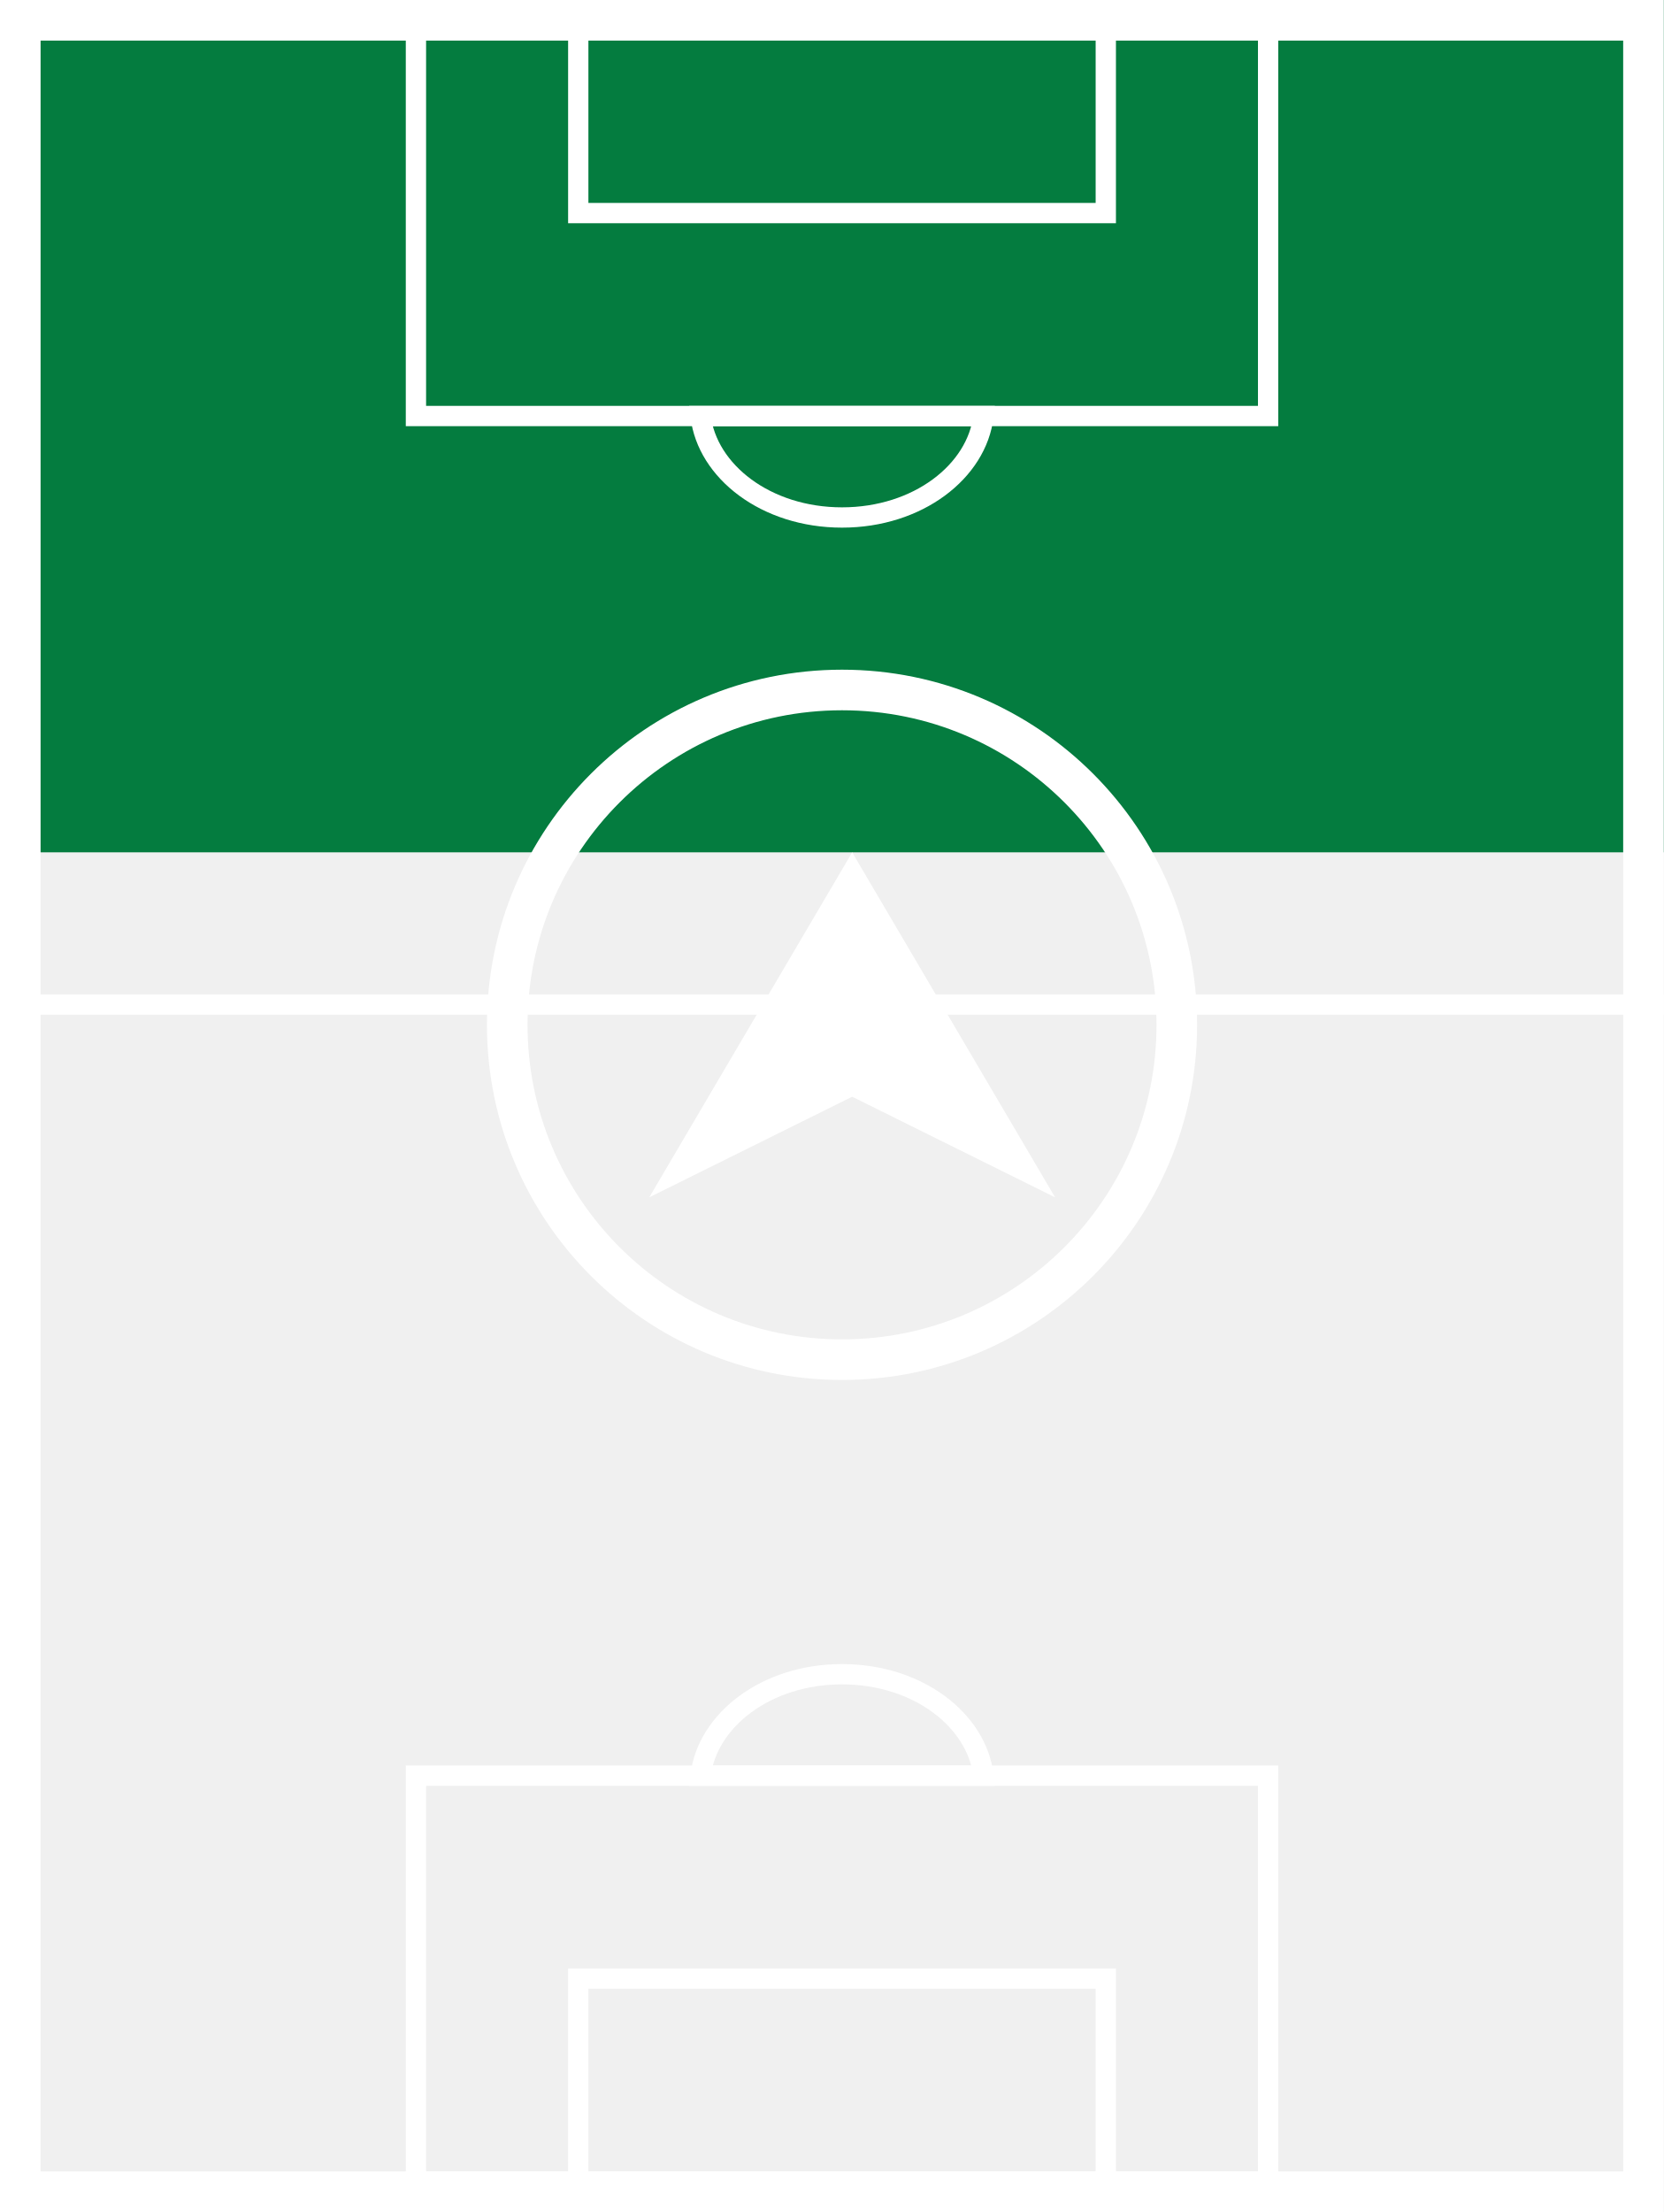
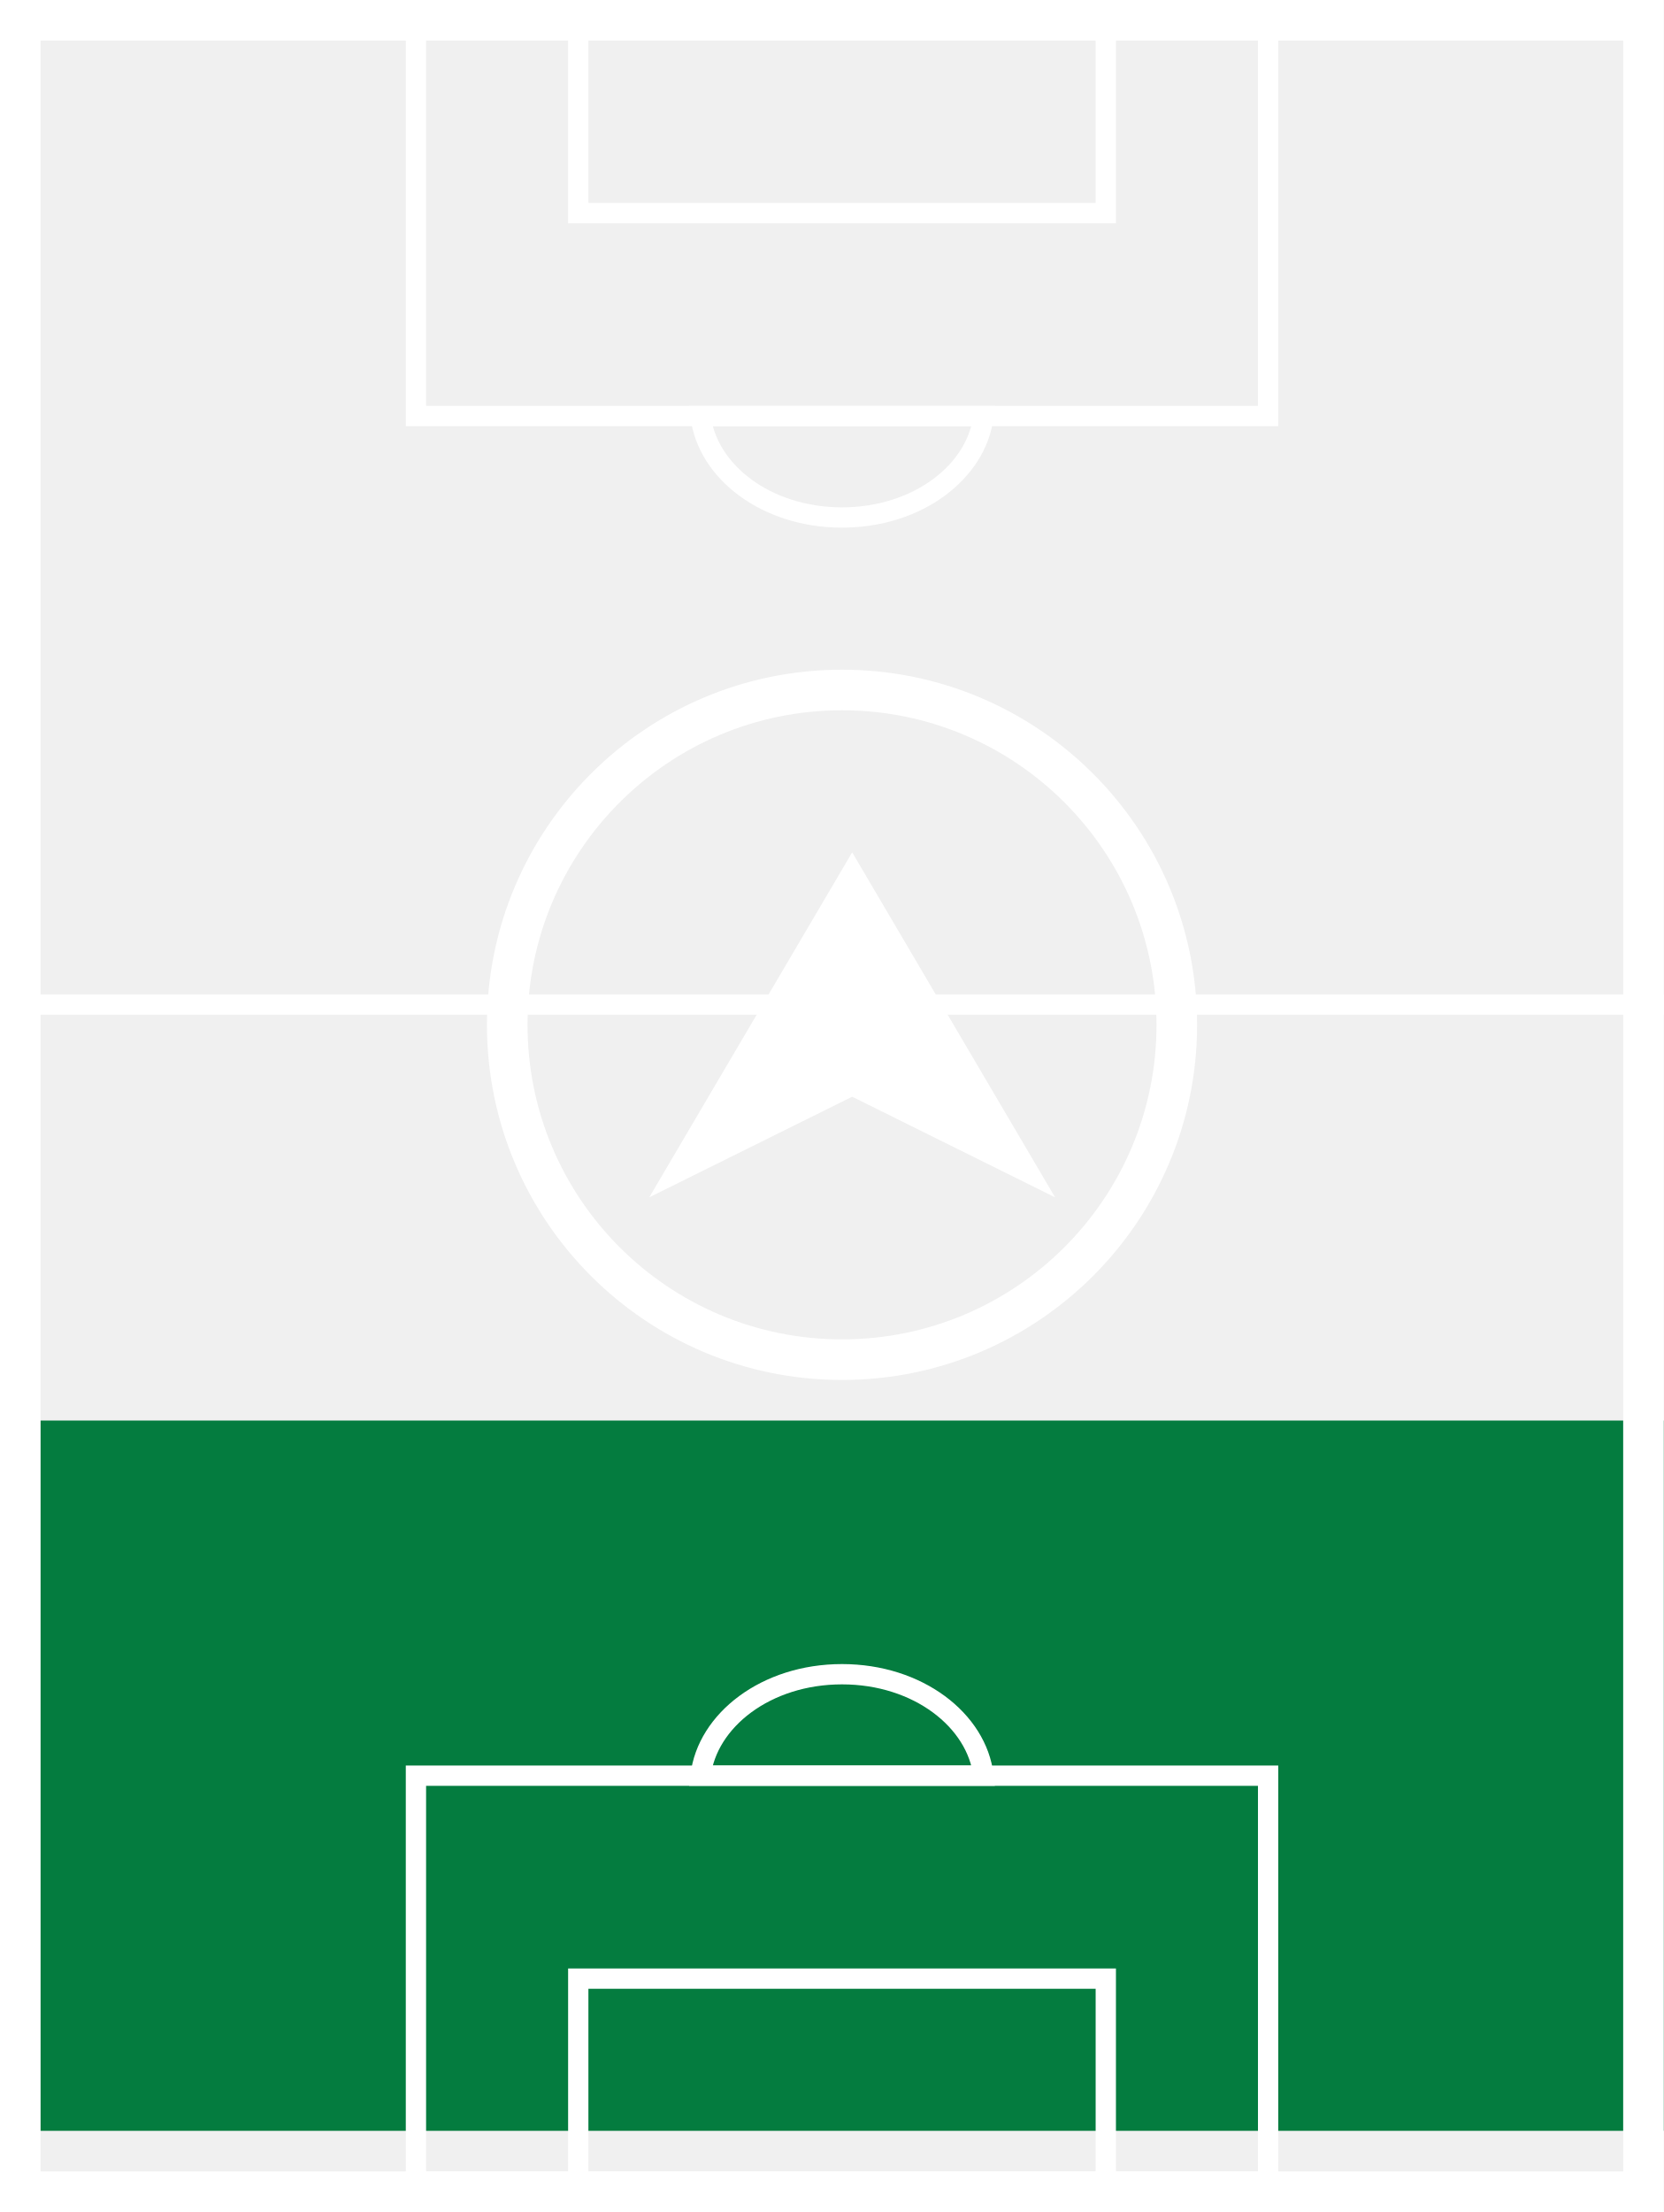
<svg xmlns="http://www.w3.org/2000/svg" width="82" height="109" viewBox="0 0 82 109" fill="none">
-   <rect width="82" height="42" fill="#047C3F" />
+   <rect y="70" width="82" height="35" fill="#047C3F" />
  <rect x="1" y="1" width="80" height="107" stroke="white" stroke-width="2" />
  <line y1="49.5" x2="82" y2="49.5" stroke="white" />
  <circle cx="41.5" cy="50.5" r="16.5" stroke="white" stroke-width="2" />
  <rect x="0.5" y="-0.5" width="42" height="20" transform="matrix(1 0 0 -1 20 20)" stroke="white" />
  <rect x="0.5" y="-0.5" width="26" height="10" transform="matrix(1 0 0 -1 28 10)" stroke="white" />
  <path d="M34.529 20.5C34.849 23.224 37.751 25.5 41.5 25.5C45.249 25.5 48.151 23.224 48.471 20.5H48.458H48.436H48.414H48.392H48.371H48.349H48.328H48.307H48.285H48.264H48.243H48.222H48.201H48.18H48.159H48.138H48.117H48.096H48.075H48.055H48.034H48.014H47.993H47.973H47.953H47.932H47.912H47.892H47.872H47.852H47.832H47.812H47.792H47.772H47.752H47.733H47.713H47.693H47.674H47.654H47.635H47.615H47.596H47.577H47.557H47.538H47.519H47.5H47.481H47.462H47.443H47.424H47.405H47.387H47.368H47.349H47.331H47.312H47.294H47.275H47.257H47.238H47.22H47.202H47.183H47.165H47.147H47.129H47.111H47.093H47.075H47.057H47.039H47.021H47.003H46.986H46.968H46.95H46.933H46.915H46.898H46.88H46.863H46.845H46.828H46.81H46.793H46.776H46.759H46.742H46.724H46.707H46.69H46.673H46.656H46.639H46.623H46.606H46.589H46.572H46.555H46.539H46.522H46.505H46.489H46.472H46.456H46.439H46.423H46.406H46.39H46.373H46.357H46.341H46.325H46.308H46.292H46.276H46.26H46.244H46.228H46.212H46.196H46.18H46.164H46.148H46.132H46.116H46.1H46.084H46.069H46.053H46.037H46.021H46.006H45.99H45.974H45.959H45.943H45.928H45.912H45.897H45.881H45.866H45.85H45.835H45.82H45.804H45.789H45.774H45.758H45.743H45.728H45.713H45.697H45.682H45.667H45.652H45.637H45.622H45.607H45.592H45.577H45.562H45.547H45.532H45.517H45.502H45.487H45.472H45.457H45.442H45.427H45.412H45.397H45.383H45.368H45.353H45.338H45.324H45.309H45.294H45.279H45.265H45.25H45.235H45.221H45.206H45.191H45.176H45.162H45.147H45.133H45.118H45.103H45.089H45.074H45.06H45.045H45.031H45.016H45.002H44.987H44.973H44.958H44.944H44.929H44.914H44.9H44.886H44.871H44.857H44.842H44.828H44.813H44.799H44.784H44.77H44.755H44.741H44.727H44.712H44.698H44.683H44.669H44.654H44.64H44.626H44.611H44.597H44.582H44.568H44.553H44.539H44.524H44.51H44.495H44.481H44.467H44.452H44.438H44.423H44.409H44.394H44.38H44.365H44.351H44.336H44.322H44.307H44.293H44.278H44.264H44.249H44.235H44.22H44.206H44.191H44.176H44.162H44.147H44.133H44.118H44.103H44.089H44.074H44.059H44.045H44.03H44.016H44.001H43.986H43.971H43.957H43.942H43.927H43.912H43.898H43.883H43.868H43.853H43.838H43.823H43.808H43.794H43.779H43.764H43.749H43.734H43.719H43.704H43.689H43.674H43.659H43.644H43.628H43.613H43.598H43.583H43.568H43.553H43.537H43.522H43.507H43.492H43.476H43.461H43.446H43.43H43.415H43.399H43.384H43.368H43.353H43.337H43.322H43.306H43.291H43.275H43.259H43.244H43.228H43.212H43.196H43.181H43.165H43.149H43.133H43.117H43.101H43.085H43.069H43.053H43.037H43.021H43.005H42.989H42.973H42.956H42.94H42.924H42.908H42.891H42.875H42.858H42.842H42.826H42.809H42.793H42.776H42.759H42.743H42.726H42.709H42.693H42.676H42.659H42.642H42.625H42.608H42.591H42.574H42.557H42.54H42.523H42.506H42.489H42.471H42.454H42.437H42.419H42.402H42.384H42.367H42.349H42.332H42.314H42.296H42.279H42.261H42.243H42.225H42.207H42.189H42.171H42.153H42.135H42.117H42.099H42.081H42.063H42.044H42.026H42.008H41.989H41.971H41.952H41.933H41.915H41.896H41.877H41.859H41.84H41.821H41.802H41.783H41.764H41.745H41.726H41.706H41.687H41.668H41.648H41.629H41.61H41.59H41.571H41.551H41.531H41.511H41.492H41.472H41.452H41.432H41.412H41.392H41.372H41.352H41.331H41.311H41.291H41.27H41.25H41.229H41.209H41.188H41.167H41.146H41.126H41.105H41.084H41.063H41.042H41.02H40.999H40.978H40.957H40.935H40.914H40.892H40.871H40.849H40.827H40.806H40.784H40.762H40.74H40.718H40.696H40.673H40.651H40.629H40.606H40.584H40.562H40.539H40.516H40.493H40.471H40.448H40.425H40.402H40.379H40.356H40.333H40.309H40.286H40.263H40.239H40.215H40.192H40.168H40.144H40.12H40.096H40.072H40.048H40.024H40H39.976H39.952H39.928H39.904H39.881H39.858H39.835H39.812H39.789H39.767H39.744H39.722H39.7H39.678H39.657H39.635H39.614H39.593H39.572H39.551H39.531H39.511H39.49H39.47H39.45H39.431H39.411H39.392H39.373H39.353H39.335H39.316H39.297H39.279H39.261H39.243H39.225H39.207H39.19H39.172H39.155H39.138H39.121H39.104H39.087H39.071H39.054H39.038H39.022H39.006H38.991H38.975H38.959H38.944H38.929H38.914H38.899H38.885H38.87H38.855H38.841H38.827H38.813H38.799H38.785H38.772H38.758H38.745H38.732H38.718H38.706H38.693H38.68H38.667H38.655H38.643H38.631H38.619H38.607H38.595H38.583H38.572H38.56H38.549H38.538H38.527H38.516H38.505H38.494H38.483H38.473H38.463H38.452H38.442H38.432H38.422H38.413H38.403H38.393H38.384H38.374H38.365H38.356H38.347H38.338H38.329H38.32H38.312H38.303H38.295H38.286H38.278H38.27H38.262H38.254H38.246H38.238H38.231H38.223H38.215H38.208H38.201H38.194H38.187H38.179H38.172H38.166H38.159H38.152H38.145H38.139H38.133H38.126H38.12H38.114H38.107H38.101H38.095H38.09H38.084H38.078H38.072H38.067H38.061H38.056H38.05H38.045H38.04H38.034H38.029H38.024H38.019H38.014H38.009H38.005H38H37.995H37.99H37.986H37.981H37.977H37.973H37.968H37.964H37.96H37.956H37.952H37.947H37.943H37.939H37.935H37.932H37.928H37.924H37.92H37.917H37.913H37.909H37.906H37.902H37.899H37.895H37.892H37.889H37.886H37.882H37.879H37.876H37.873H37.87H37.866H37.863H37.86H37.857H37.854H37.851H37.849H37.846H37.843H37.84H37.837H37.834H37.831H37.829H37.826H37.823H37.821H37.818H37.815H37.813H37.81H37.808H37.805H37.802H37.8H37.797H37.795H37.792H37.79H37.787H37.785H37.782H37.78H37.777H37.775H37.773H37.77H37.768H37.765H37.763H37.76H37.758H37.755H37.753H37.75H37.748H37.745H37.743H37.741H37.738H37.736H37.733H37.731H37.728H37.725H37.723H37.72H37.718H37.715H37.713H37.71H37.707H37.705H37.702H37.699H37.697H37.694H37.691H37.688H37.686H37.683H37.68H37.677H37.674H37.671H37.668H37.665H37.662H37.659H37.656H37.653H37.65H37.647H37.644H37.64H37.637H37.634H37.63H37.627H37.623H37.62H37.616H37.613H37.609H37.605H37.602H37.598H37.594H37.59H37.587H37.583H37.578H37.575H37.57H37.566H37.562H37.558H37.553H37.549H37.545H37.54H37.536H37.531H37.526H37.522H37.517H37.512H37.507H37.502H37.497H37.492H37.487H37.482H37.476H37.471H37.465H37.46H37.454H37.449H37.443H37.437H37.431H37.425H37.419H37.413H37.407H37.401H37.394H37.388H37.382H37.375H37.368H37.361H37.355H37.348H37.341H37.334H37.326H37.319H37.312H37.304H37.297H37.289H37.281H37.273H37.266H37.258H37.249H37.241H37.233H37.224H37.216H37.207H37.199H37.19H37.181H37.172H37.163H37.154H37.144H37.135H37.125H37.116H37.106H37.096H37.086H37.076H37.066H37.055H37.045H37.034H37.024H37.013H37.002H36.991H36.98H36.968H36.957H36.946H36.934H36.922H36.91H36.898H36.886H36.874H36.862H36.849H36.837H36.824H36.811H36.798H36.785H36.771H36.758H36.744H36.731H36.717H36.703H36.689H36.674H36.66H36.645H36.631H36.616H36.601H36.586H36.571H36.555H36.54H36.524H36.508H36.492H36.476H36.46H36.443H36.427H36.41H36.393H36.376H36.359H36.342H36.324H36.306H36.288H36.27H36.252H36.234H36.215H36.197H36.178H36.159H36.14H36.121H36.101H36.081H36.062H36.042H36.022H36.001H35.981H35.96H35.939H35.918H35.897H35.876H35.854H35.833H35.811H35.788H35.766H35.744H35.721H35.698H35.675H35.652H35.629H35.605H35.582H35.558H35.534H35.509H35.485H35.46H35.435H35.41H35.385H35.359H35.334H35.308H35.282H35.256H35.229H35.203H35.176H35.149H35.122H35.094H35.066H35.039H35.011H34.982H34.954H34.925H34.896H34.867H34.838H34.809H34.779H34.749H34.719H34.688H34.658H34.627H34.596H34.565H34.533H34.529Z" stroke="white" />
  <rect x="-0.5" y="0.5" width="42" height="20" transform="matrix(-1 0 0 1 62 87)" stroke="white" />
  <rect x="-0.5" y="0.5" width="26" height="10" transform="matrix(-1 0 0 1 54 97)" stroke="white" />
  <path d="M48.471 87.5C48.151 84.776 45.249 82.5 41.5 82.5C37.751 82.5 34.849 84.776 34.529 87.5H34.542H34.564H34.586H34.608H34.629H34.651H34.672H34.693H34.715H34.736H34.757H34.778H34.799H34.82H34.841H34.862H34.883H34.904H34.925H34.945H34.966H34.986H35.007H35.027H35.047H35.068H35.088H35.108H35.128H35.148H35.168H35.188H35.208H35.228H35.248H35.267H35.287H35.307H35.326H35.346H35.365H35.385H35.404H35.423H35.443H35.462H35.481H35.5H35.519H35.538H35.557H35.576H35.595H35.613H35.632H35.651H35.669H35.688H35.706H35.725H35.743H35.762H35.78H35.798H35.817H35.835H35.853H35.871H35.889H35.907H35.925H35.943H35.961H35.979H35.997H36.014H36.032H36.05H36.067H36.085H36.102H36.12H36.137H36.155H36.172H36.19H36.207H36.224H36.241H36.258H36.276H36.293H36.31H36.327H36.344H36.361H36.377H36.394H36.411H36.428H36.445H36.461H36.478H36.495H36.511H36.528H36.544H36.561H36.577H36.594H36.61H36.627H36.643H36.659H36.675H36.692H36.708H36.724H36.74H36.756H36.772H36.788H36.804H36.82H36.836H36.852H36.868H36.884H36.9H36.916H36.931H36.947H36.963H36.979H36.994H37.01H37.026H37.041H37.057H37.072H37.088H37.103H37.119H37.134H37.15H37.165H37.18H37.196H37.211H37.226H37.242H37.257H37.272H37.287H37.303H37.318H37.333H37.348H37.363H37.378H37.393H37.408H37.423H37.438H37.453H37.468H37.483H37.498H37.513H37.528H37.543H37.558H37.573H37.588H37.603H37.617H37.632H37.647H37.662H37.676H37.691H37.706H37.721H37.735H37.75H37.765H37.779H37.794H37.809H37.824H37.838H37.853H37.867H37.882H37.897H37.911H37.926H37.94H37.955H37.969H37.984H37.998H38.013H38.027H38.042H38.056H38.071H38.086H38.1H38.114H38.129H38.143H38.158H38.172H38.187H38.201H38.216H38.23H38.245H38.259H38.273H38.288H38.302H38.317H38.331H38.346H38.36H38.374H38.389H38.403H38.418H38.432H38.447H38.461H38.476H38.49H38.505H38.519H38.533H38.548H38.562H38.577H38.591H38.606H38.62H38.635H38.649H38.664H38.678H38.693H38.707H38.722H38.736H38.751H38.765H38.78H38.794H38.809H38.824H38.838H38.853H38.867H38.882H38.897H38.911H38.926H38.941H38.955H38.97H38.984H38.999H39.014H39.029H39.043H39.058H39.073H39.088H39.102H39.117H39.132H39.147H39.162H39.177H39.192H39.206H39.221H39.236H39.251H39.266H39.281H39.296H39.311H39.326H39.341H39.356H39.372H39.387H39.402H39.417H39.432H39.447H39.463H39.478H39.493H39.508H39.524H39.539H39.554H39.57H39.585H39.601H39.616H39.632H39.647H39.663H39.678H39.694H39.709H39.725H39.741H39.756H39.772H39.788H39.804H39.819H39.835H39.851H39.867H39.883H39.899H39.915H39.931H39.947H39.963H39.979H39.995H40.011H40.027H40.044H40.06H40.076H40.092H40.109H40.125H40.142H40.158H40.174H40.191H40.207H40.224H40.241H40.257H40.274H40.291H40.307H40.324H40.341H40.358H40.375H40.392H40.409H40.426H40.443H40.46H40.477H40.494H40.511H40.529H40.546H40.563H40.581H40.598H40.616H40.633H40.651H40.668H40.686H40.704H40.721H40.739H40.757H40.775H40.793H40.811H40.829H40.847H40.865H40.883H40.901H40.919H40.937H40.956H40.974H40.992H41.011H41.029H41.048H41.067H41.085H41.104H41.123H41.141H41.16H41.179H41.198H41.217H41.236H41.255H41.274H41.294H41.313H41.332H41.352H41.371H41.39H41.41H41.429H41.449H41.469H41.489H41.508H41.528H41.548H41.568H41.588H41.608H41.628H41.648H41.669H41.689H41.709H41.73H41.75H41.771H41.791H41.812H41.833H41.854H41.874H41.895H41.916H41.937H41.958H41.98H42.001H42.022H42.043H42.065H42.086H42.108H42.129H42.151H42.173H42.194H42.216H42.238H42.26H42.282H42.304H42.327H42.349H42.371H42.394H42.416H42.438H42.461H42.484H42.507H42.529H42.552H42.575H42.598H42.621H42.644H42.667H42.691H42.714H42.737H42.761H42.785H42.808H42.832H42.856H42.88H42.904H42.928H42.952H42.976H43H43.024H43.048H43.072H43.096H43.119H43.142H43.165H43.188H43.211H43.233H43.256H43.278H43.3H43.322H43.343H43.365H43.386H43.407H43.428H43.449H43.469H43.489H43.51H43.53H43.55H43.569H43.589H43.608H43.627H43.647H43.665H43.684H43.703H43.721H43.739H43.757H43.775H43.793H43.81H43.828H43.845H43.862H43.879H43.896H43.913H43.929H43.946H43.962H43.978H43.994H44.009H44.025H44.041H44.056H44.071H44.086H44.101H44.115H44.13H44.145H44.159H44.173H44.187H44.201H44.215H44.228H44.242H44.255H44.268H44.282H44.294H44.307H44.32H44.333H44.345H44.357H44.369H44.381H44.393H44.405H44.417H44.428H44.44H44.451H44.462H44.473H44.484H44.495H44.506H44.517H44.527H44.537H44.548H44.558H44.568H44.578H44.587H44.597H44.607H44.616H44.626H44.635H44.644H44.653H44.662H44.671H44.68H44.688H44.697H44.705H44.714H44.722H44.73H44.738H44.746H44.754H44.762H44.769H44.777H44.785H44.792H44.799H44.806H44.813H44.821H44.828H44.834H44.841H44.848H44.855H44.861H44.867H44.874H44.88H44.886H44.893H44.899H44.905H44.91H44.916H44.922H44.928H44.933H44.939H44.944H44.95H44.955H44.96H44.966H44.971H44.976H44.981H44.986H44.991H44.995H45H45.005H45.01H45.014H45.019H45.023H45.027H45.032H45.036H45.04H45.044H45.048H45.053H45.057H45.061H45.065H45.068H45.072H45.076H45.08H45.083H45.087H45.091H45.094H45.098H45.101H45.105H45.108H45.111H45.114H45.118H45.121H45.124H45.127H45.13H45.134H45.137H45.14H45.143H45.146H45.149H45.151H45.154H45.157H45.16H45.163H45.166H45.169H45.171H45.174H45.177H45.179H45.182H45.185H45.187H45.19H45.192H45.195H45.198H45.2H45.203H45.205H45.208H45.21H45.213H45.215H45.218H45.22H45.223H45.225H45.227H45.23H45.232H45.235H45.237H45.24H45.242H45.245H45.247H45.25H45.252H45.255H45.257H45.259H45.262H45.264H45.267H45.269H45.272H45.275H45.277H45.28H45.282H45.285H45.287H45.29H45.293H45.295H45.298H45.301H45.303H45.306H45.309H45.312H45.314H45.317H45.32H45.323H45.326H45.329H45.332H45.335H45.338H45.341H45.344H45.347H45.35H45.353H45.356H45.36H45.363H45.366H45.37H45.373H45.377H45.38H45.384H45.387H45.391H45.395H45.398H45.402H45.406H45.41H45.413H45.417H45.422H45.425H45.43H45.434H45.438H45.442H45.447H45.451H45.455H45.46H45.464H45.469H45.474H45.478H45.483H45.488H45.493H45.498H45.503H45.508H45.513H45.518H45.524H45.529H45.535H45.54H45.546H45.551H45.557H45.563H45.569H45.575H45.581H45.587H45.593H45.599H45.606H45.612H45.618H45.625H45.632H45.639H45.645H45.652H45.659H45.666H45.674H45.681H45.688H45.696H45.703H45.711H45.719H45.727H45.734H45.742H45.751H45.759H45.767H45.776H45.784H45.793H45.801H45.81H45.819H45.828H45.837H45.846H45.856H45.865H45.875H45.884H45.894H45.904H45.914H45.924H45.934H45.945H45.955H45.966H45.976H45.987H45.998H46.009H46.02H46.032H46.043H46.054H46.066H46.078H46.09H46.102H46.114H46.126H46.138H46.151H46.163H46.176H46.189H46.202H46.215H46.229H46.242H46.256H46.269H46.283H46.297H46.311H46.326H46.34H46.355H46.369H46.384H46.399H46.414H46.429H46.445H46.46H46.476H46.492H46.508H46.524H46.54H46.557H46.573H46.59H46.607H46.624H46.641H46.658H46.676H46.694H46.712H46.73H46.748H46.766H46.785H46.803H46.822H46.841H46.86H46.879H46.899H46.919H46.938H46.958H46.978H46.999H47.019H47.04H47.061H47.082H47.103H47.124H47.146H47.167H47.189H47.212H47.234H47.256H47.279H47.302H47.325H47.348H47.371H47.395H47.418H47.442H47.466H47.491H47.515H47.54H47.565H47.59H47.615H47.641H47.666H47.692H47.718H47.744H47.771H47.797H47.824H47.851H47.878H47.906H47.934H47.961H47.989H48.018H48.046H48.075H48.104H48.133H48.162H48.191H48.221H48.251H48.281H48.312H48.342H48.373H48.404H48.435H48.467H48.471Z" stroke="white" />
  <path d="M42 42L52 59L42 54.042L32 59L42 42Z" fill="white" />
</svg>
